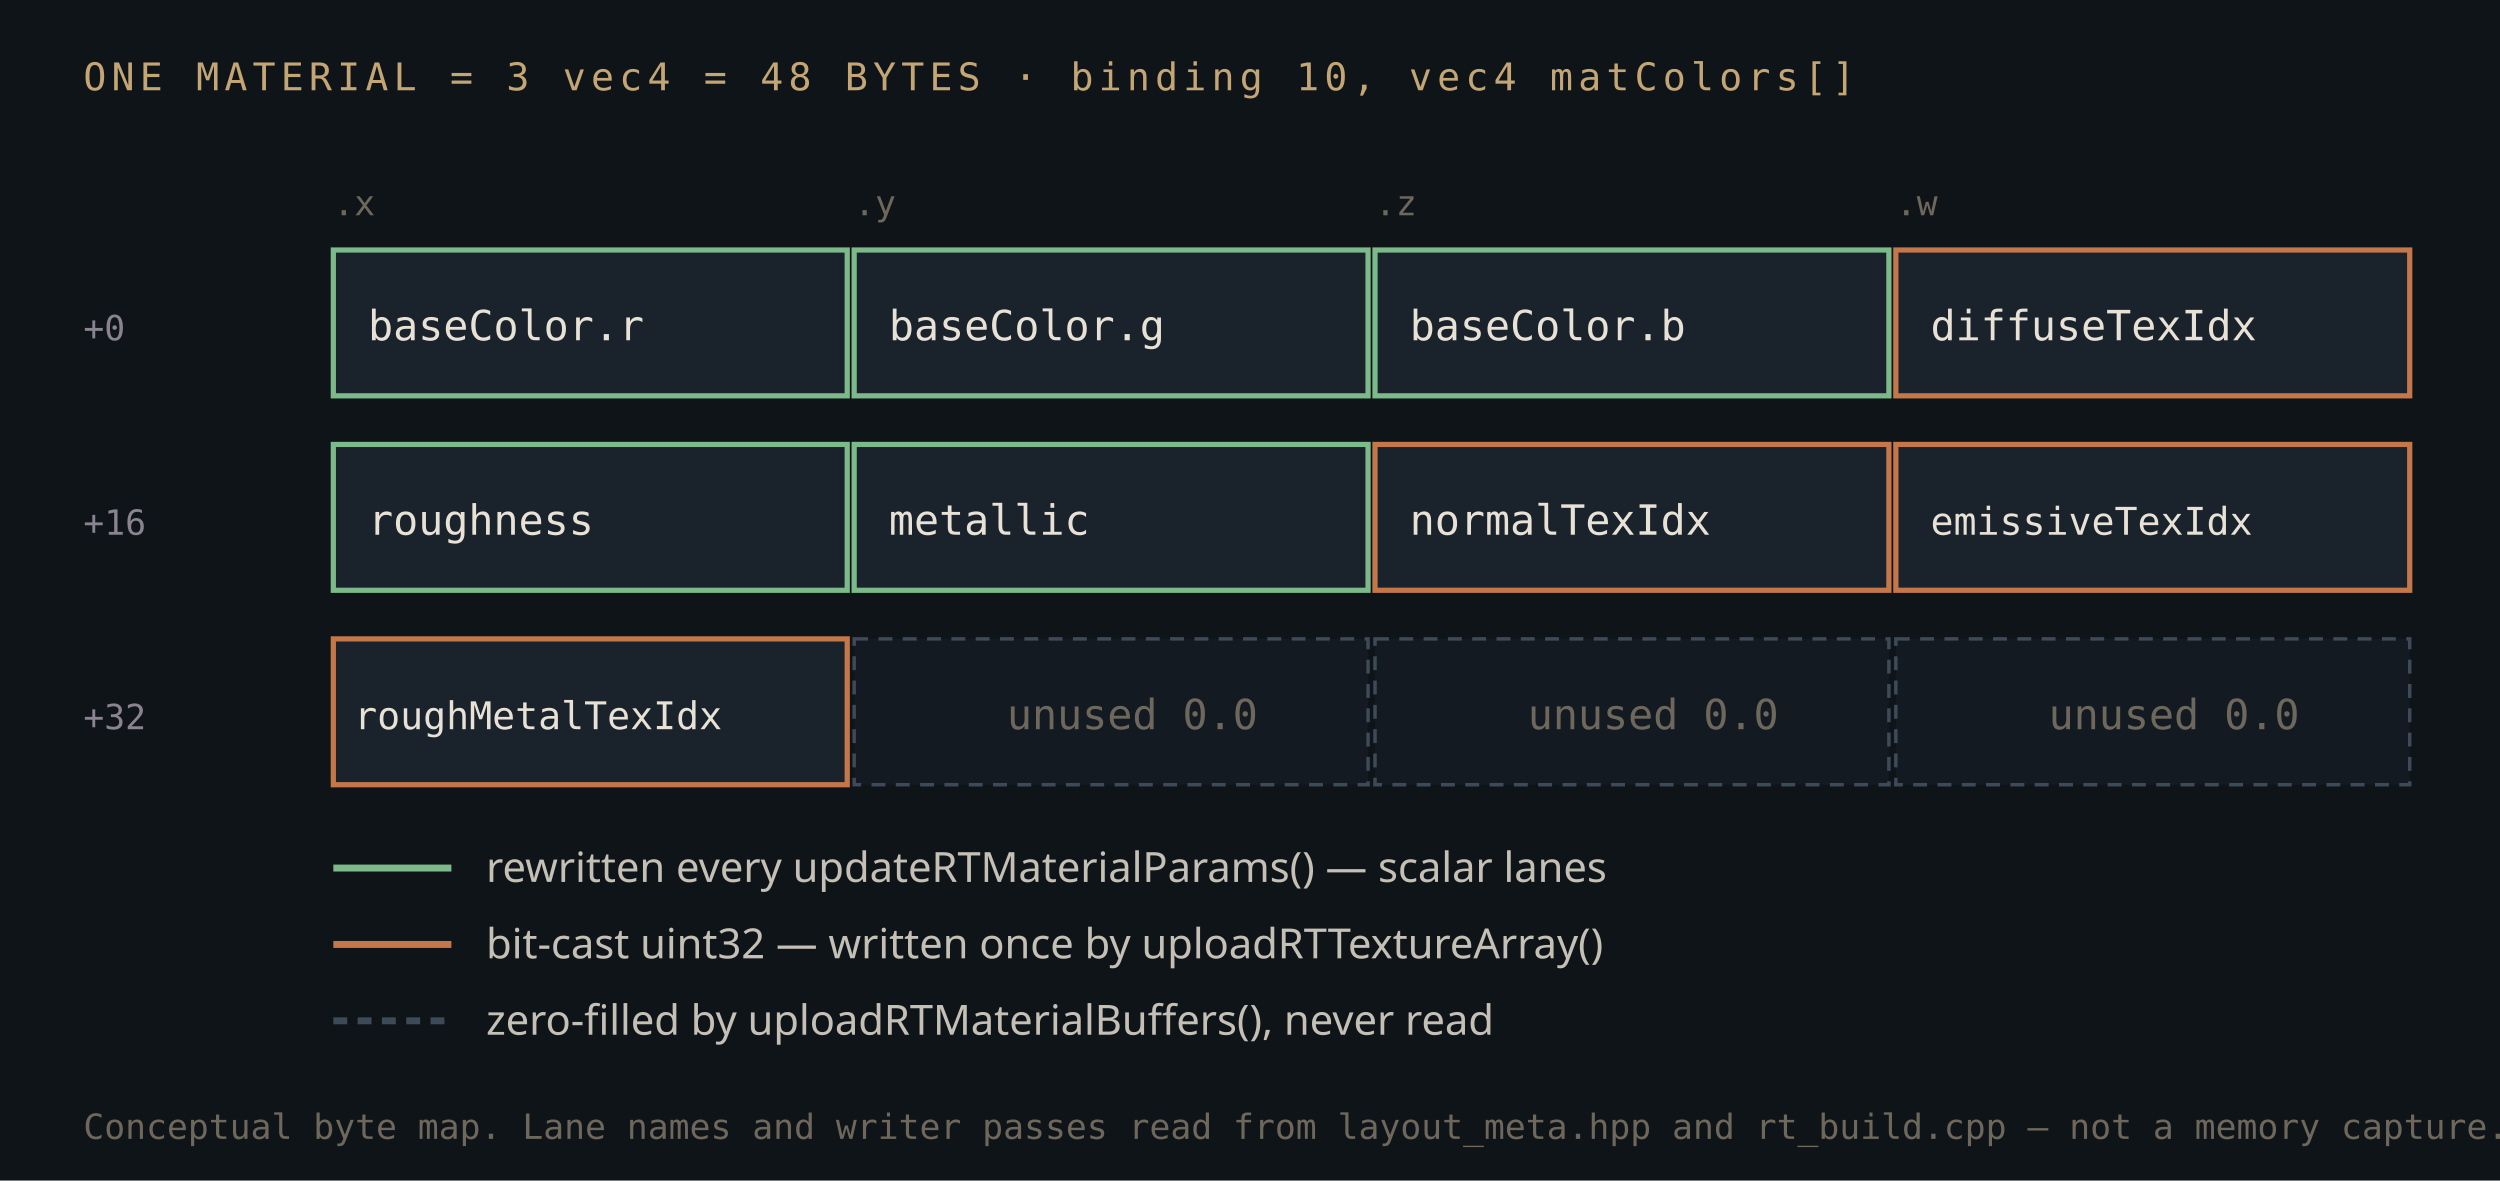
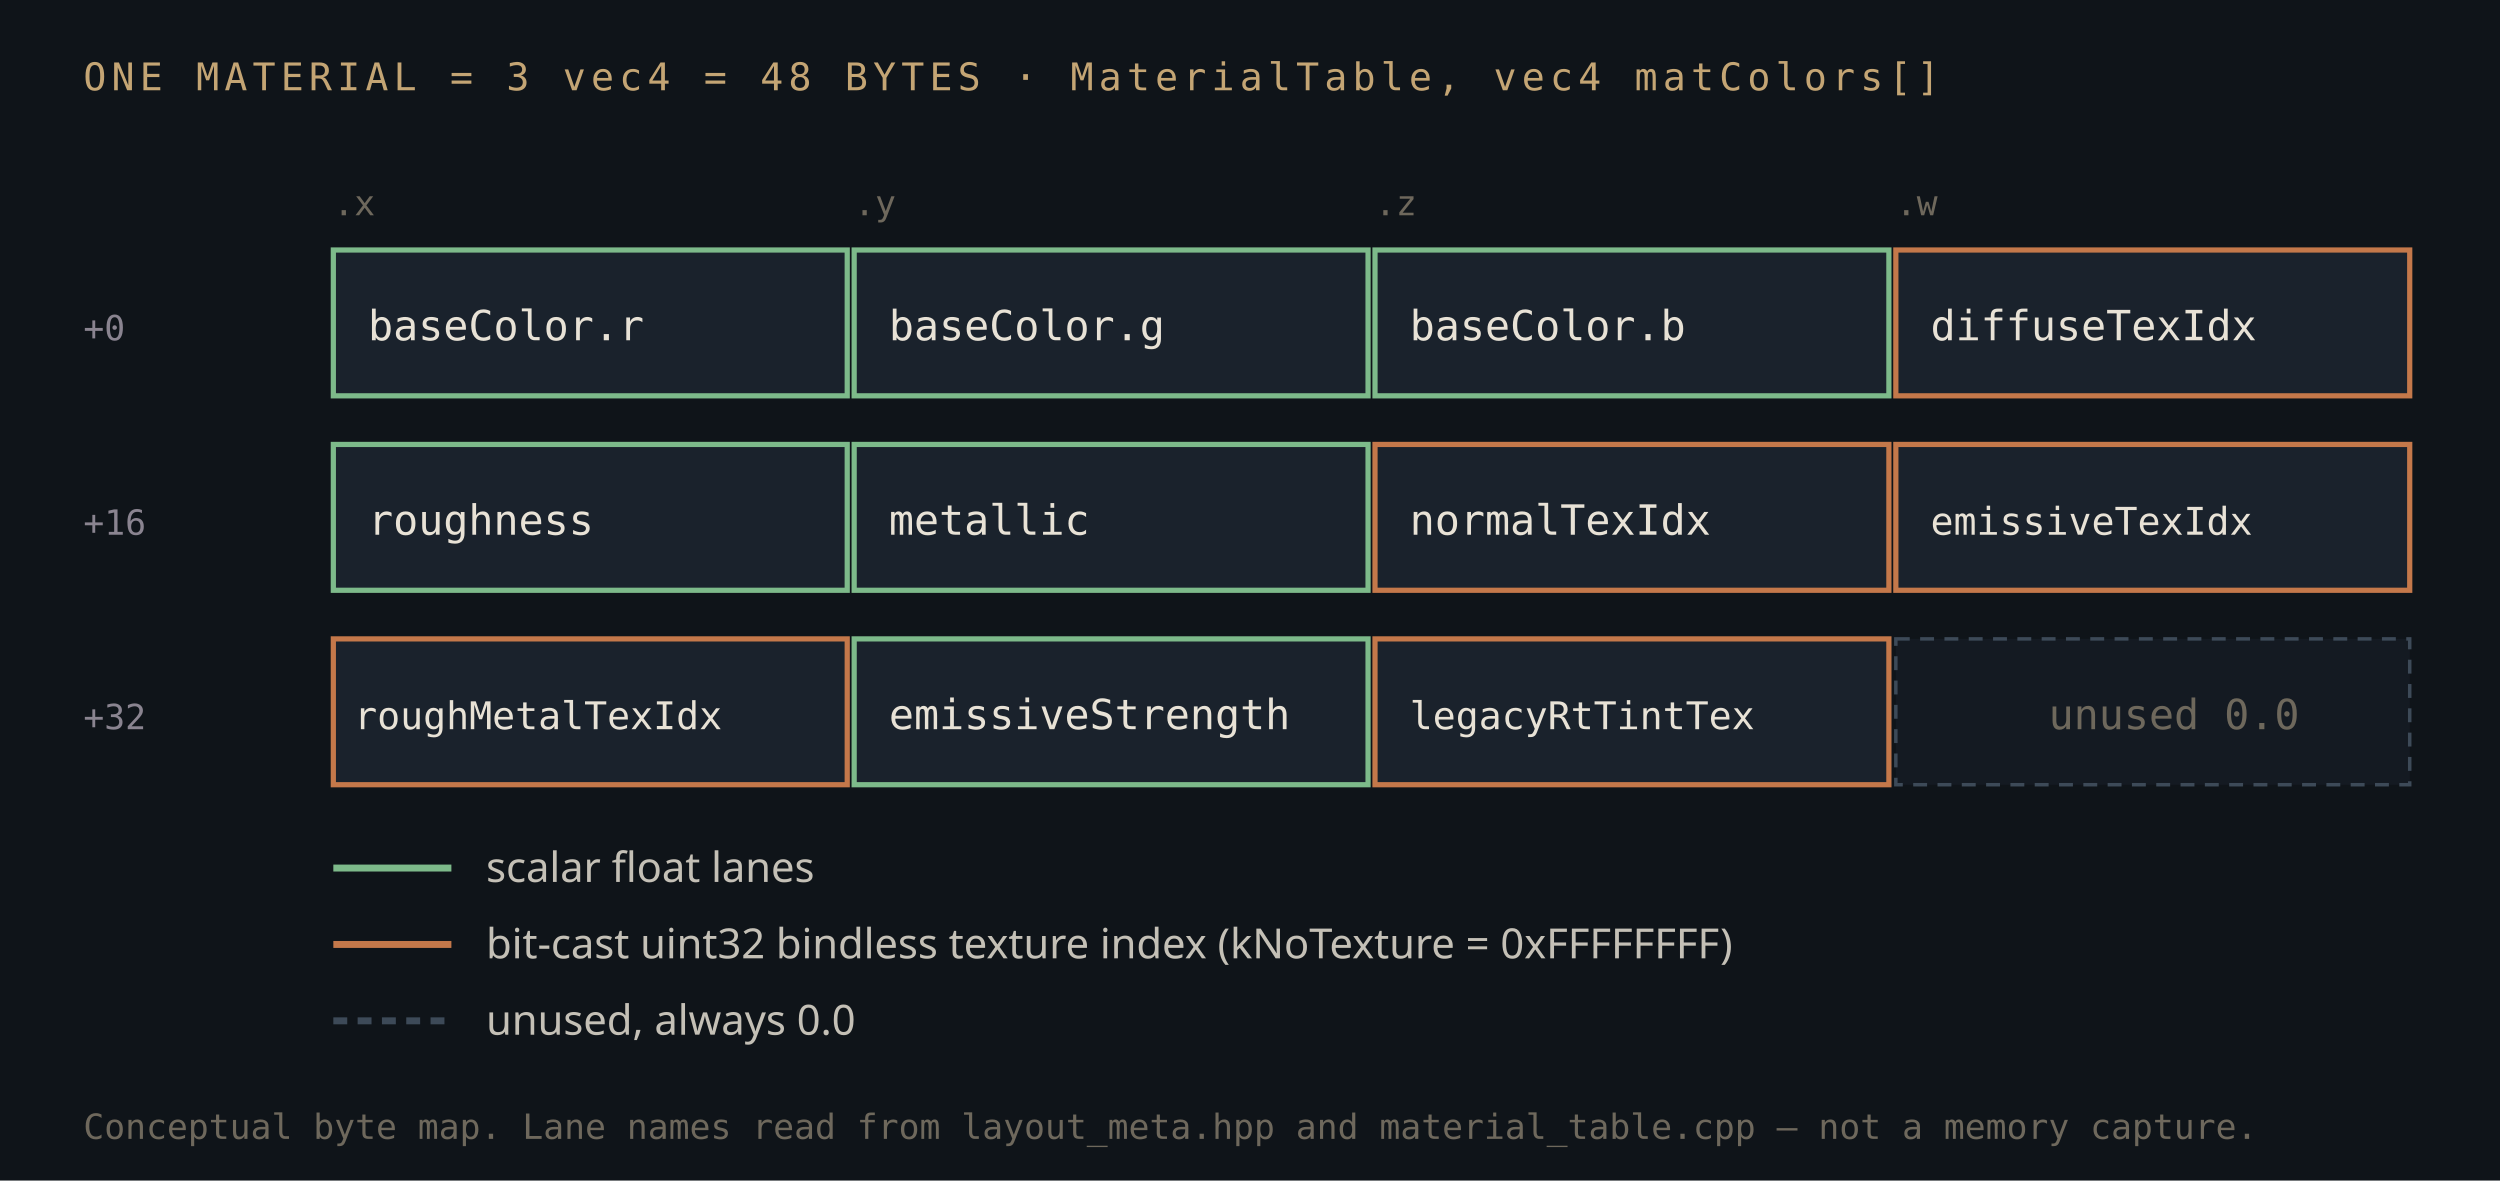
- <svg xmlns="http://www.w3.org/2000/svg" viewBox="0 0 720 340" class="unit-diagram" role="img" aria-label="Byte map of one material row: three vec4 slots, twelve float lanes, coloured by which upload pass writes each lane">
+ <svg xmlns="http://www.w3.org/2000/svg" viewBox="0 0 720 340" class="unit-diagram" role="img" aria-label="Byte map of one material row: three vec4 slots, twelve float lanes, coloured by lane kind">
  <rect width="100%" height="100%" fill="#0f1419" />
-   <text x="24" y="26" fill="#c4a574" font-family="IBM Plex Mono,monospace" font-size="11" letter-spacing="1.5">ONE MATERIAL = 3 vec4 = 48 BYTES  ·  binding 10, vec4 matColors[]</text>
+   <text x="24" y="26" fill="#c4a574" font-family="IBM Plex Mono,monospace" font-size="11" letter-spacing="1.5">ONE MATERIAL = 3 vec4 = 48 BYTES  ·  MaterialTable, vec4 matColors[]</text>
  <text x="96" y="62" fill="#6e685c" font-family="IBM Plex Mono,monospace" font-size="10">.x</text>
  <text x="246" y="62" fill="#6e685c" font-family="IBM Plex Mono,monospace" font-size="10">.y</text>
  <text x="396" y="62" fill="#6e685c" font-family="IBM Plex Mono,monospace" font-size="10">.z</text>
  <text x="546" y="62" fill="#6e685c" font-family="IBM Plex Mono,monospace" font-size="10">.w</text>
  <text x="24" y="98" fill="#8a8490" font-family="IBM Plex Mono,monospace" font-size="10">+0</text>
  <rect x="96" y="72" width="148" height="42" fill="#1a222c" stroke="#7dba8a" stroke-width="1.5" />
  <rect x="246" y="72" width="148" height="42" fill="#1a222c" stroke="#7dba8a" stroke-width="1.5" />
  <rect x="396" y="72" width="148" height="42" fill="#1a222c" stroke="#7dba8a" stroke-width="1.5" />
  <rect x="546" y="72" width="148" height="42" fill="#1a222c" stroke="#c4784a" stroke-width="1.5" />
  <text x="106" y="98" fill="#e8e2d6" font-family="IBM Plex Mono,monospace" font-size="12">baseColor.r</text>
  <text x="256" y="98" fill="#e8e2d6" font-family="IBM Plex Mono,monospace" font-size="12">baseColor.g</text>
  <text x="406" y="98" fill="#e8e2d6" font-family="IBM Plex Mono,monospace" font-size="12">baseColor.b</text>
  <text x="556" y="98" fill="#e8e2d6" font-family="IBM Plex Mono,monospace" font-size="12">diffuseTexIdx</text>
  <text x="24" y="154" fill="#8a8490" font-family="IBM Plex Mono,monospace" font-size="10">+16</text>
  <rect x="96" y="128" width="148" height="42" fill="#1a222c" stroke="#7dba8a" stroke-width="1.5" />
  <rect x="246" y="128" width="148" height="42" fill="#1a222c" stroke="#7dba8a" stroke-width="1.5" />
  <rect x="396" y="128" width="148" height="42" fill="#1a222c" stroke="#c4784a" stroke-width="1.5" />
  <rect x="546" y="128" width="148" height="42" fill="#1a222c" stroke="#c4784a" stroke-width="1.5" />
  <text x="106" y="154" fill="#e8e2d6" font-family="IBM Plex Mono,monospace" font-size="12">roughness</text>
  <text x="256" y="154" fill="#e8e2d6" font-family="IBM Plex Mono,monospace" font-size="12">metallic</text>
  <text x="406" y="154" fill="#e8e2d6" font-family="IBM Plex Mono,monospace" font-size="12">normalTexIdx</text>
  <text x="556" y="154" fill="#e8e2d6" font-family="IBM Plex Mono,monospace" font-size="11">emissiveTexIdx</text>
  <text x="24" y="210" fill="#8a8490" font-family="IBM Plex Mono,monospace" font-size="10">+32</text>
  <rect x="96" y="184" width="148" height="42" fill="#1a222c" stroke="#c4784a" stroke-width="1.5" />
-   <rect x="246" y="184" width="148" height="42" fill="#141a22" stroke="#3d4a58" stroke-width="1" stroke-dasharray="4 3" />
-   <rect x="396" y="184" width="148" height="42" fill="#141a22" stroke="#3d4a58" stroke-width="1" stroke-dasharray="4 3" />
+   <rect x="246" y="184" width="148" height="42" fill="#1a222c" stroke="#7dba8a" stroke-width="1.5" />
+   <rect x="396" y="184" width="148" height="42" fill="#1a222c" stroke="#c4784a" stroke-width="1.5" />
  <rect x="546" y="184" width="148" height="42" fill="#141a22" stroke="#3d4a58" stroke-width="1" stroke-dasharray="4 3" />
  <text x="102" y="210" fill="#e8e2d6" font-family="IBM Plex Mono,monospace" font-size="11">roughMetalTexIdx</text>
-   <text x="290" y="210" fill="#6e685c" font-family="IBM Plex Mono,monospace" font-size="12">unused 0.0</text>
-   <text x="440" y="210" fill="#6e685c" font-family="IBM Plex Mono,monospace" font-size="12">unused 0.0</text>
+   <text x="256" y="210" fill="#e8e2d6" font-family="IBM Plex Mono,monospace" font-size="12">emissiveStrength</text>
+   <text x="406" y="210" fill="#e8e2d6" font-family="IBM Plex Mono,monospace" font-size="11">legacyRtTintTex</text>
  <text x="590" y="210" fill="#6e685c" font-family="IBM Plex Mono,monospace" font-size="12">unused 0.0</text>
  <line x1="96" y1="250" x2="130" y2="250" stroke="#7dba8a" stroke-width="2" />
-   <text x="140" y="254" fill="#c4c0b6" font-family="DM Sans,sans-serif" font-size="12">rewritten every updateRTMaterialParams() — scalar lanes</text>
+   <text x="140" y="254" fill="#c4c0b6" font-family="DM Sans,sans-serif" font-size="12">scalar float lanes</text>
  <line x1="96" y1="272" x2="130" y2="272" stroke="#c4784a" stroke-width="2" />
-   <text x="140" y="276" fill="#c4c0b6" font-family="DM Sans,sans-serif" font-size="12">bit-cast uint32 — written once by uploadRTTextureArray()</text>
+   <text x="140" y="276" fill="#c4c0b6" font-family="DM Sans,sans-serif" font-size="12">bit-cast uint32 bindless texture index (kNoTexture = 0xFFFFFFFF)</text>
  <line x1="96" y1="294" x2="130" y2="294" stroke="#3d4a58" stroke-width="2" stroke-dasharray="4 3" />
-   <text x="140" y="298" fill="#c4c0b6" font-family="DM Sans,sans-serif" font-size="12">zero-filled by uploadRTMaterialBuffers(), never read</text>
-   <text x="24" y="328" fill="#6e685c" font-family="IBM Plex Mono,monospace" font-size="10">Conceptual byte map. Lane names and writer passes read from layout_meta.hpp and rt_build.cpp — not a memory capture.</text>
+   <text x="140" y="298" fill="#c4c0b6" font-family="DM Sans,sans-serif" font-size="12">unused, always 0.0</text>
+   <text x="24" y="328" fill="#6e685c" font-family="IBM Plex Mono,monospace" font-size="10">Conceptual byte map. Lane names read from layout_meta.hpp and material_table.cpp — not a memory capture.</text>
</svg>
